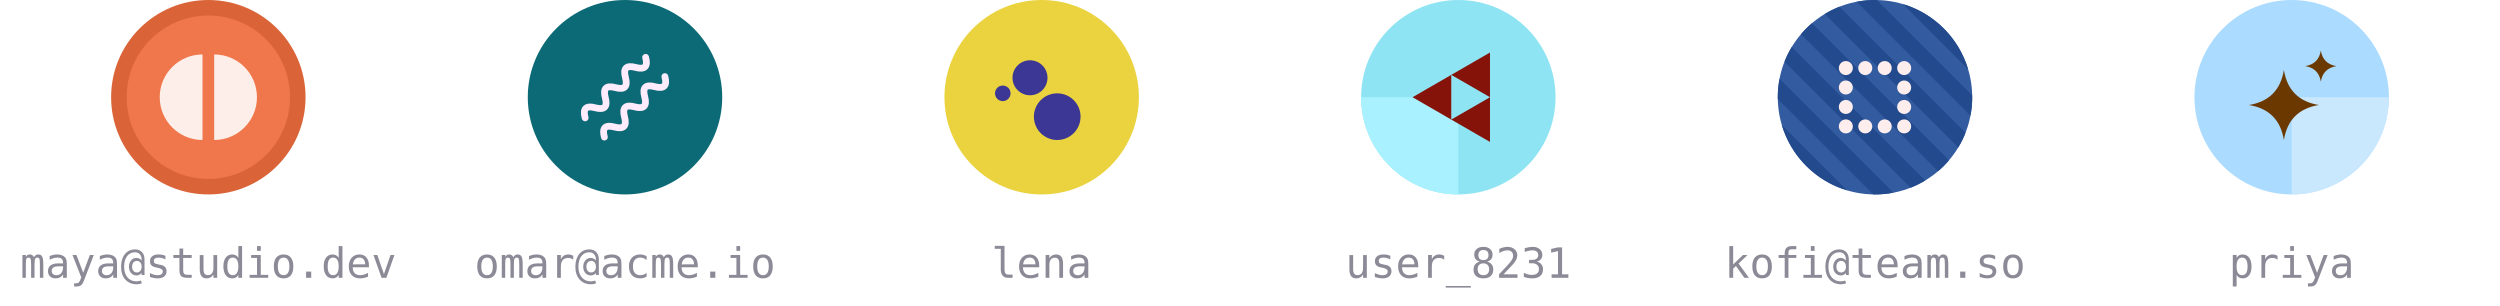
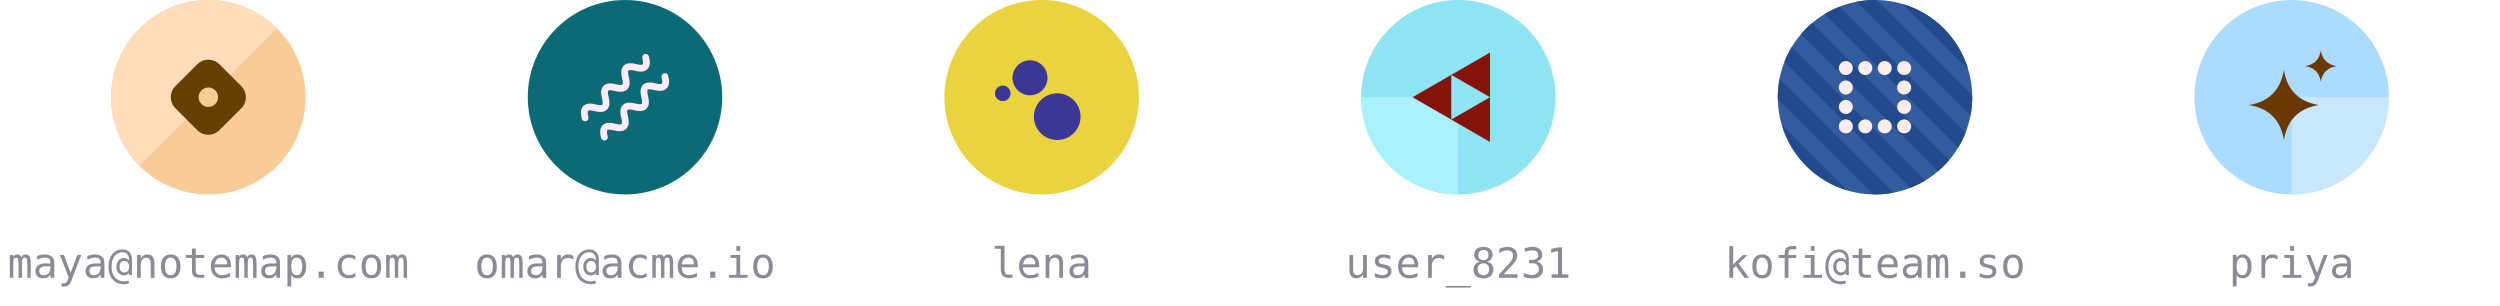
<svg xmlns="http://www.w3.org/2000/svg" viewBox="0 0 720 88" width="720" height="88">
  <g transform="translate(32.0 0.0)" opacity="1.00">
    <svg viewBox="0 0 100 100" width="56.0" height="56.0" aria-hidden="true">
-       <circle cx="50" cy="50" r="50" fill="#da6438" />
-       <g transform="translate(50 50) scale(0.84) translate(-50 -50)">
-         <circle cx="50" cy="50" r="50" fill="#ef774b" />
+       <circle cx="50" cy="50" r="50" fill="#f9cb97" />
+       <path d="M0 50A50 50 0 0 1 85.36 14.64L14.64 85.36A50 50 0 0 1 0 50Z" fill="#feddb8" />
+       <g transform="rotate(45 50 50)">
+         <rect x="34" y="34" width="32" height="32" rx="8" fill="#653e01" />
+         <circle cx="50" cy="50" r="5" fill="#f9cb97" />
      </g>
-       <path d="M47 28A22 22 0 0 0 47 72Z" fill="#fdeee9" />
-       <path d="M53 28A22 22 0 0 1 53 72Z" fill="#fdeee9" />
    </svg>
  </g>
-   <text x="60" y="80" font-family="ui-monospace, SFMono-Regular, Menlo, monospace" font-size="12" fill="#8b8a96" text-anchor="middle">maya@studio.dev</text>
+   <text x="60" y="80" font-family="ui-monospace, SFMono-Regular, Menlo, monospace" font-size="12" fill="#8b8a96" text-anchor="middle">maya@notemap.com</text>
  <g transform="translate(152.0 0.0)" opacity="1.00">
    <svg viewBox="0 0 100 100" width="56.0" height="56.0" aria-hidden="true">
      <circle cx="50" cy="50" r="50" fill="#0c6a76" />
      <g transform="rotate(135 50 50)">
        <path d="M28 43Q31.67 36.6 35.33 43T42.67 43T50 43T57.33 43T64.67 43T72 43M28 57Q31.67 50.6 35.33 57T42.67 57T50 57T57.33 57T64.67 57T72 57" fill="none" stroke="#feebfc" stroke-width="3.5" stroke-linecap="round" stroke-linejoin="round" />
      </g>
    </svg>
  </g>
  <text x="180" y="80" font-family="ui-monospace, SFMono-Regular, Menlo, monospace" font-size="12" fill="#8b8a96" text-anchor="middle">omar@acme.io</text>
  <g transform="translate(272.0 0.0)" opacity="1.00">
    <svg viewBox="0 0 100 100" width="56.0" height="56.0" aria-hidden="true">
      <circle cx="50" cy="50" r="50" fill="#ead33f" />
      <g transform="rotate(270 50 50)">
        <circle cx="40" cy="58" r="12" fill="#3c3695" />
        <circle cx="60" cy="44" r="9" fill="#3c3695" />
        <circle cx="52" cy="30" r="4" fill="#3c3695" />
      </g>
    </svg>
  </g>
  <text x="300" y="80" font-family="ui-monospace, SFMono-Regular, Menlo, monospace" font-size="12" fill="#8b8a96" text-anchor="middle">lena</text>
  <g transform="translate(392.0 0.0)" opacity="1.00">
    <svg viewBox="0 0 100 100" width="56.0" height="56.0" aria-hidden="true">
      <circle cx="50" cy="50" r="50" fill="#8fe4f3" />
      <path d="M50 100A50 50 0 0 1 0 50L50 50L50 100Z" fill="#a9f1fe" />
      <g transform="rotate(270 50 50)">
        <polygon points="50,26.44 73,66.28 27,66.28" fill="#861309" />
        <polygon points="50,66.28 61.5,46.36 38.5,46.36" fill="#8fe4f3" />
      </g>
    </svg>
  </g>
  <text x="420" y="80" font-family="ui-monospace, SFMono-Regular, Menlo, monospace" font-size="12" fill="#8b8a96" text-anchor="middle">user_8231</text>
  <g transform="translate(512.0 0.0)" opacity="1.00">
    <svg viewBox="0 0 100 100" width="56.0" height="56.0" aria-hidden="true">
      <circle cx="50" cy="50" r="50" fill="#335ca0" />
      <path d="M64.32 2.09A50 50 0 0 1 97.91 35.68L64.32 2.09ZM40.51 0.91A50 50 0 0 1 50.92 0.01L99.99 49.08A50 50 0 0 1 99.09 59.49L40.51 0.91ZM24.16 7.19A50 50 0 0 1 31.74 3.45L96.55 68.26A50 50 0 0 1 92.81 75.84L24.16 7.19ZM11.93 17.59A50 50 0 0 1 17.59 11.93L88.07 82.41A50 50 0 0 1 82.41 88.07L11.93 17.59ZM3.45 31.74A50 50 0 0 1 7.19 24.16L75.84 92.81A50 50 0 0 1 68.26 96.55L3.45 31.74ZM0 50A50 50 0 0 1 0.91 40.51L59.49 99.09A50 50 0 0 1 49.08 99.99L0.01 50.92A50 50 0 0 1 0 50ZM35.68 97.91A50 50 0 0 1 2.09 64.32L35.68 97.91Z" fill="#224a8d" />
      <circle cx="35" cy="35" r="3.6" fill="#feeded" />
      <circle cx="35" cy="45" r="3.6" fill="#feeded" />
      <circle cx="35" cy="55" r="3.6" fill="#feeded" />
      <circle cx="35" cy="65" r="3.6" fill="#feeded" />
      <circle cx="45" cy="35" r="3.6" fill="#feeded" />
      <circle cx="45" cy="65" r="3.6" fill="#feeded" />
      <circle cx="55" cy="35" r="3.6" fill="#feeded" />
      <circle cx="55" cy="65" r="3.6" fill="#feeded" />
      <circle cx="65" cy="35" r="3.6" fill="#feeded" />
      <circle cx="65" cy="45" r="3.6" fill="#feeded" />
      <circle cx="65" cy="55" r="3.6" fill="#feeded" />
      <circle cx="65" cy="65" r="3.6" fill="#feeded" />
    </svg>
  </g>
  <text x="540" y="80" font-family="ui-monospace, SFMono-Regular, Menlo, monospace" font-size="12" fill="#8b8a96" text-anchor="middle">kofi@team.so</text>
  <g transform="translate(632.0 0.0)" opacity="1.00">
    <svg viewBox="0 0 100 100" width="56.0" height="56.0" aria-hidden="true">
      <circle cx="50" cy="50" r="50" fill="#abdbfe" />
      <path d="M100 50A50 50 0 0 1 50 100L50 50L100 50Z" fill="#c9e8fe" />
      <path d="M46 36Q48.52 51.48 64 54Q48.52 56.52 46 72Q43.48 56.52 28 54Q43.48 51.48 46 36Z" fill="#6b3900" />
      <path d="M65 26Q66.12 32.88 73 34Q66.12 35.12 65 42Q63.88 35.12 57 34Q63.88 32.88 65 26Z" fill="#6b3900" />
    </svg>
  </g>
  <text x="660" y="80" font-family="ui-monospace, SFMono-Regular, Menlo, monospace" font-size="12" fill="#8b8a96" text-anchor="middle">priya</text>
</svg>
